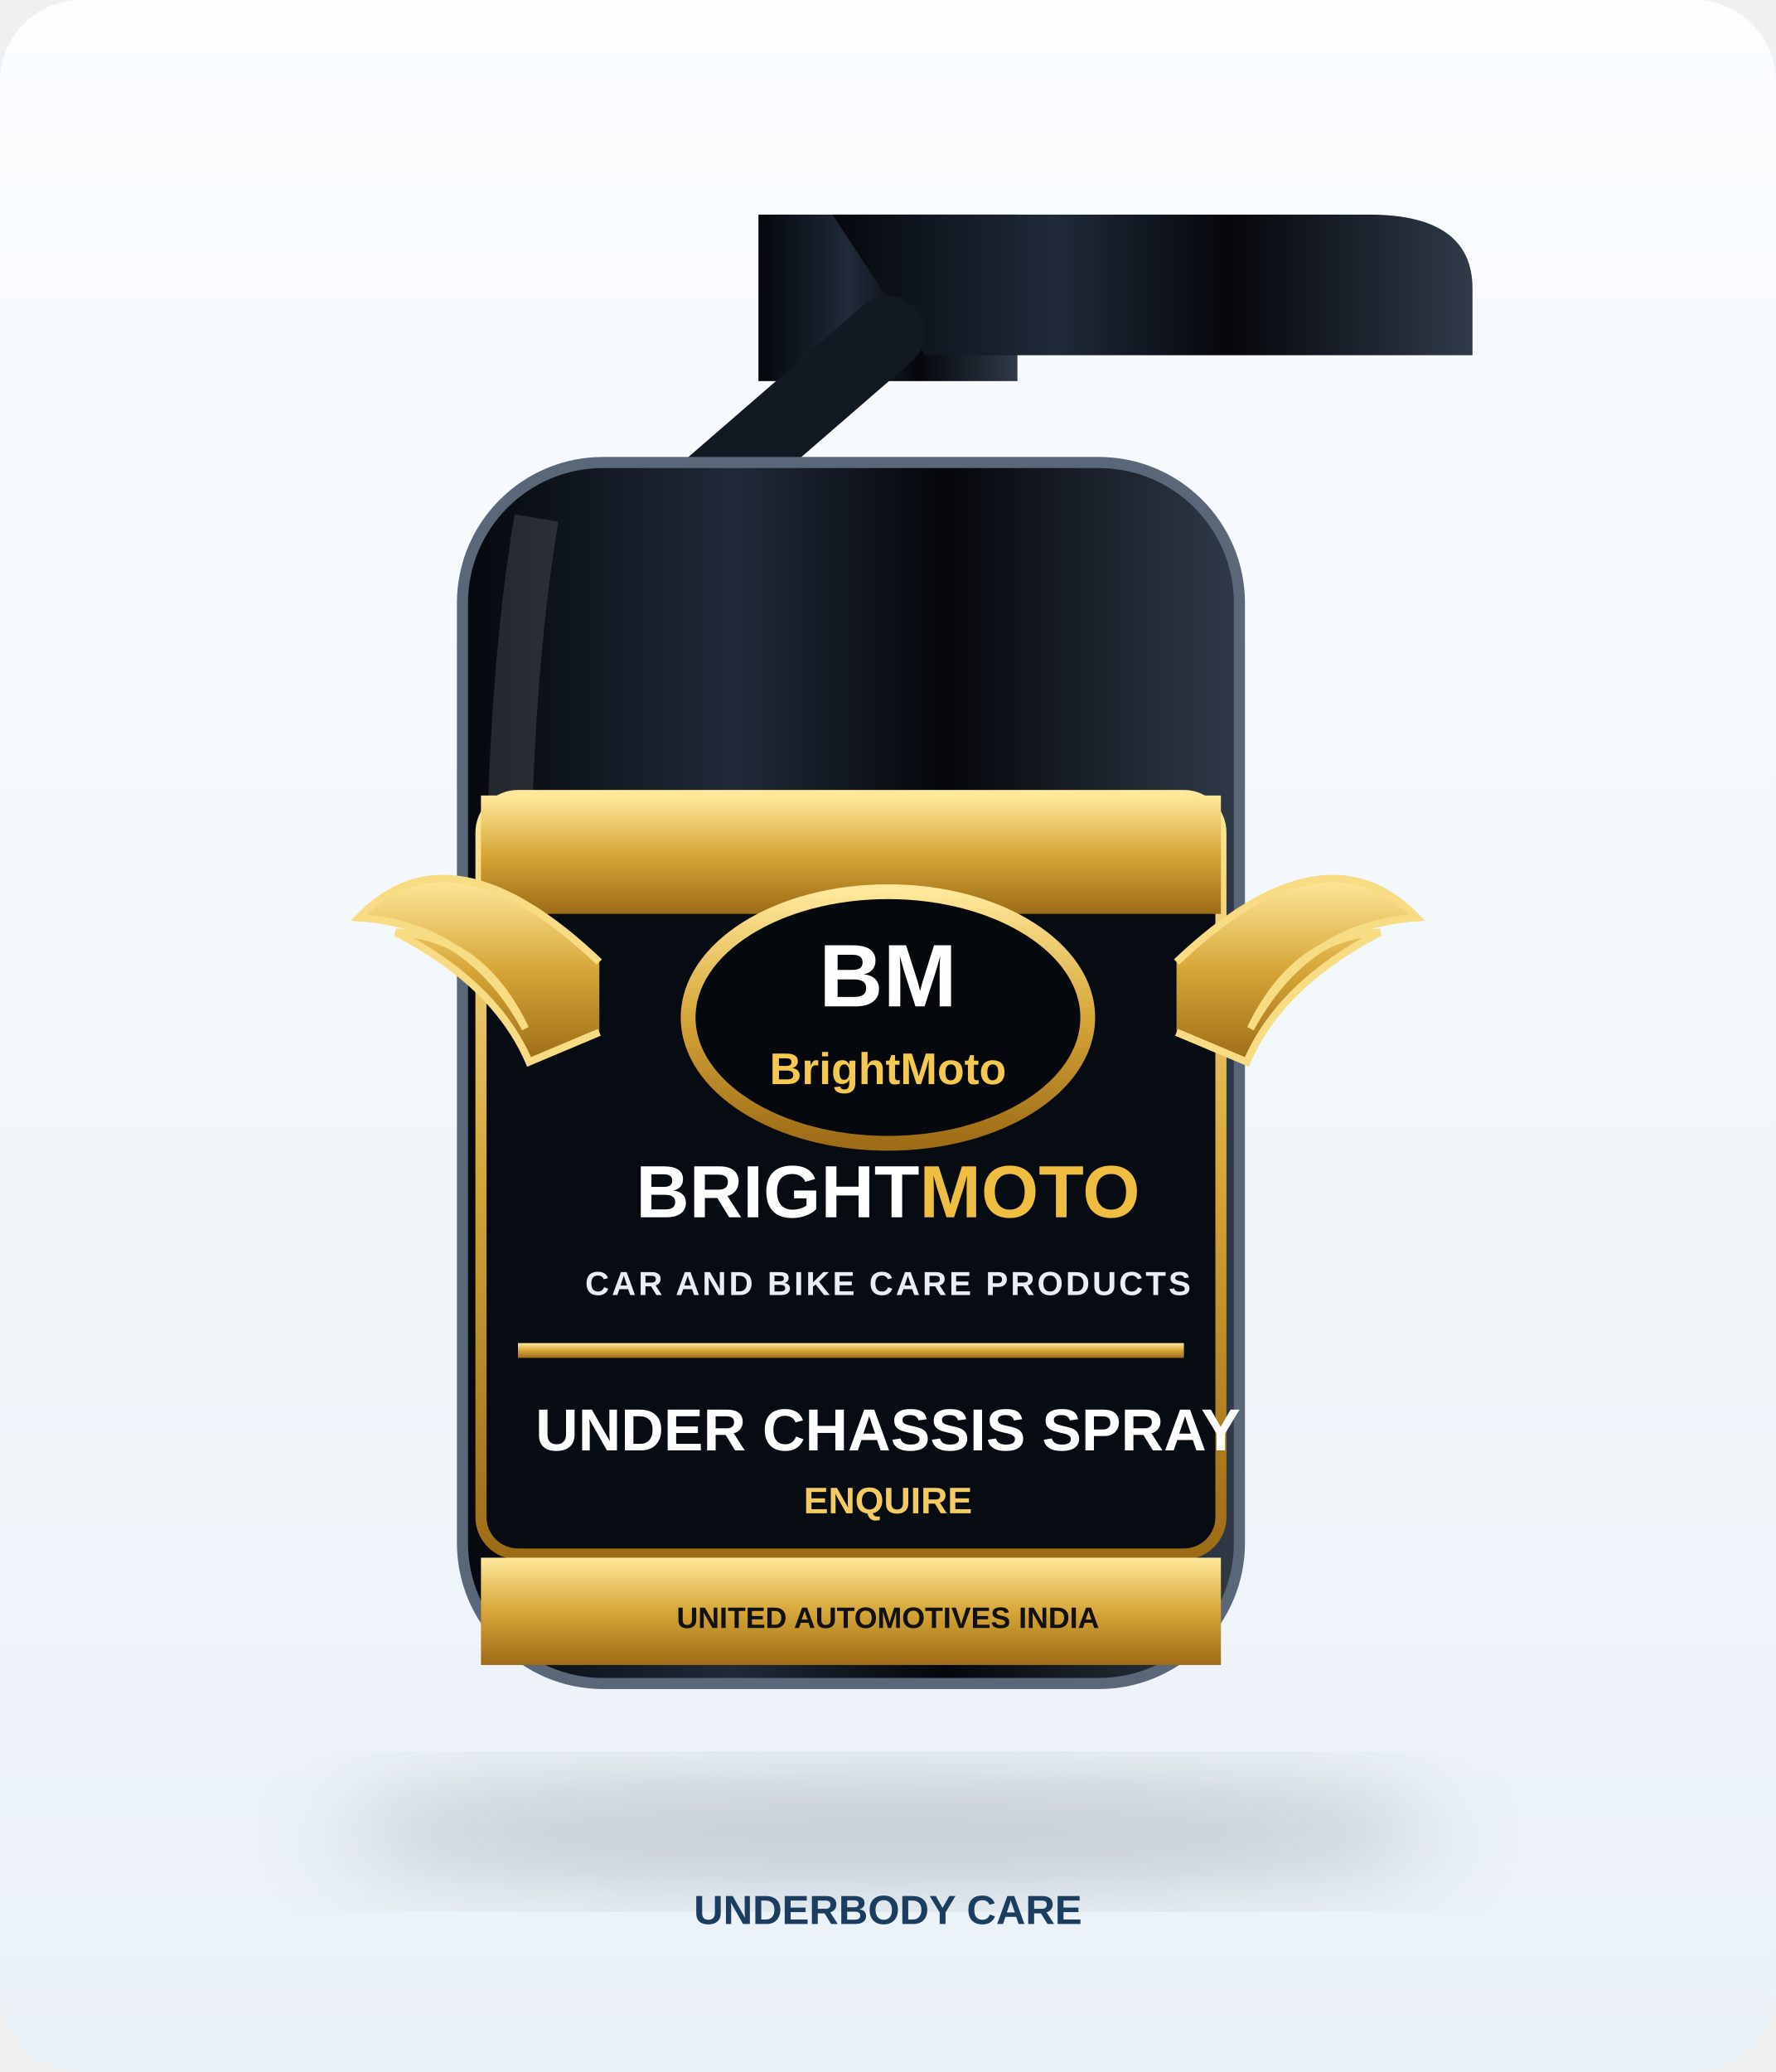
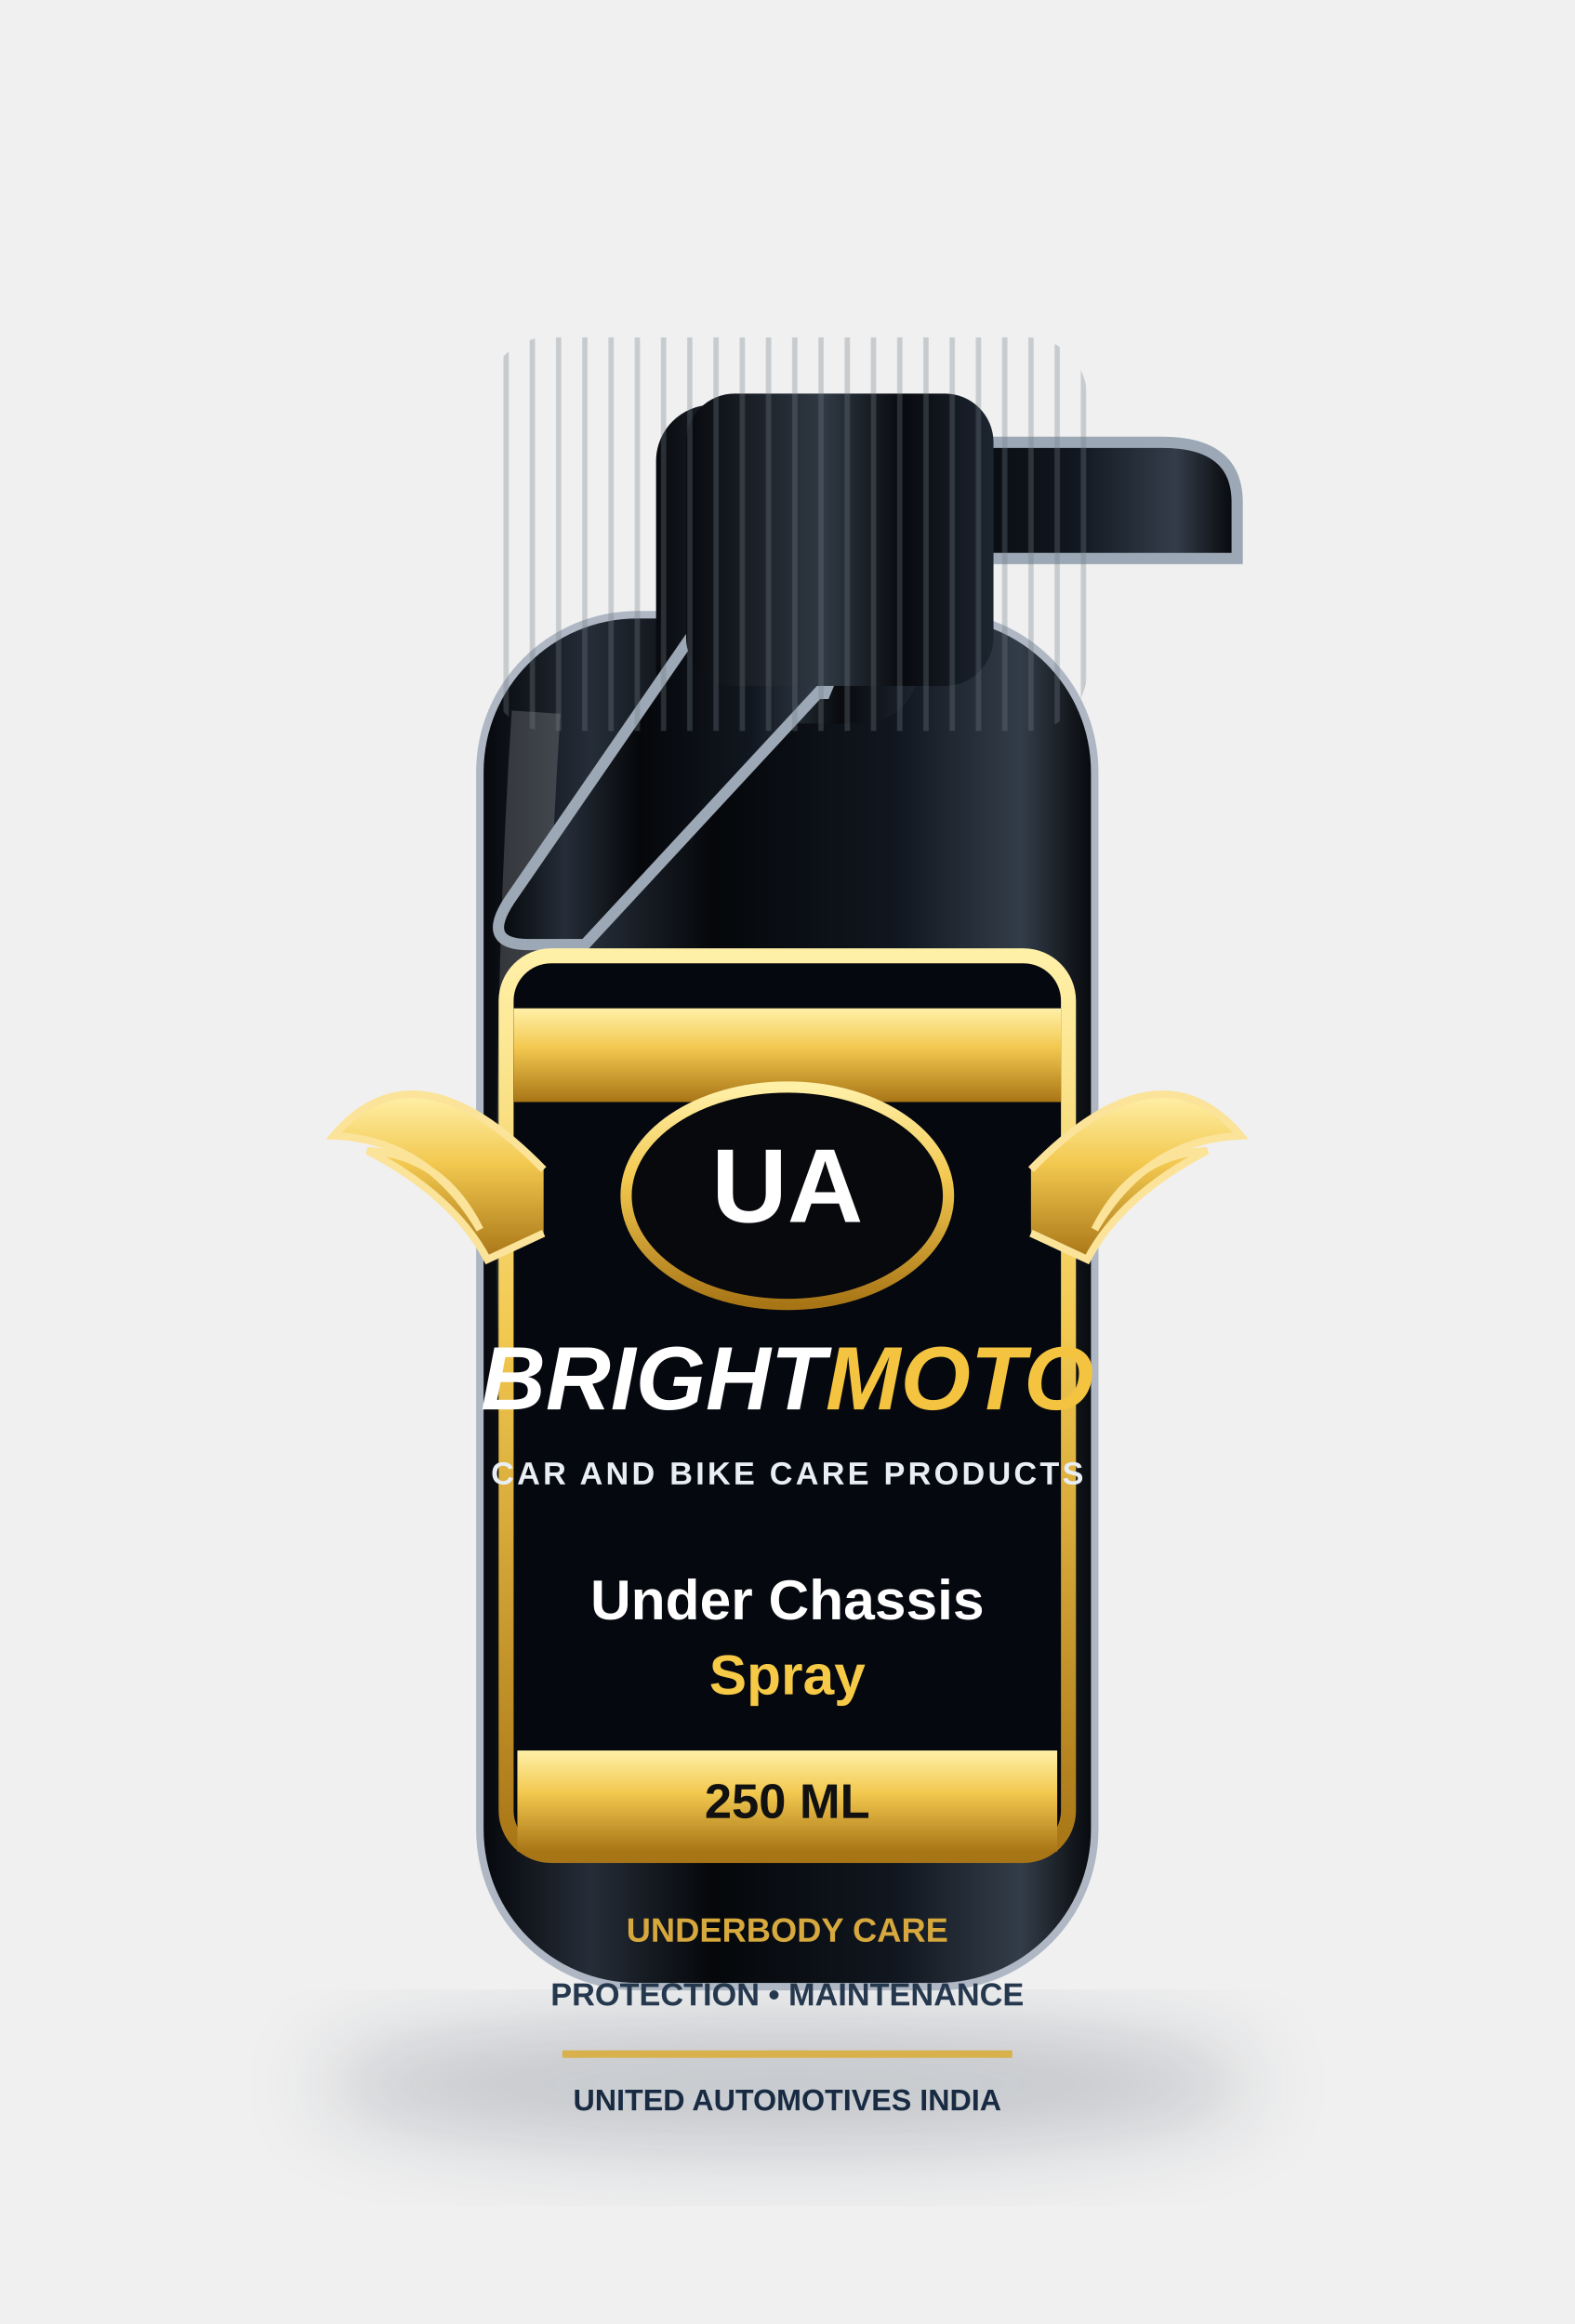
- <svg xmlns="http://www.w3.org/2000/svg" viewBox="0 0 480 560" role="img" aria-label="BrightMoto Under Chassis Spray bottle artwork">
+ <svg xmlns="http://www.w3.org/2000/svg" viewBox="0 0 420 620" role="img" aria-label="BrightMoto Under Chassis Spray realistic black and gold product bottle">
  <defs>
-     <linearGradient id="bg" x2="0" y2="1">
-       <stop stop-color="#fbfdff" />
-       <stop offset="1" stop-color="#eaf1f7" />
+     <linearGradient id="body" x1="0" x2="1">
+       <stop stop-color="#05070b" />
+       <stop offset=".18" stop-color="#252d38" />
+       <stop offset=".38" stop-color="#05070a" />
+       <stop offset=".68" stop-color="#111720" />
+       <stop offset=".88" stop-color="#333d49" />
+       <stop offset="1" stop-color="#05070a" />
    </linearGradient>
-     <linearGradient id="black" x2="1" y2="0">
-       <stop stop-color="#05080d" />
-       <stop offset=".35" stop-color="#202a39" />
-       <stop offset=".62" stop-color="#05070b" />
-       <stop offset="1" stop-color="#303a49" />
+     <linearGradient id="cap" x1="0" x2="1">
+       <stop stop-color="#07090d" />
+       <stop offset=".45" stop-color="#303944" />
+       <stop offset=".7" stop-color="#080a0e" />
+       <stop offset="1" stop-color="#1d2530" />
    </linearGradient>
-     <linearGradient id="gold" x2="0" y2="1">
-       <stop stop-color="#ffe89b" />
-       <stop offset=".5" stop-color="#d6a638" />
-       <stop offset="1" stop-color="#9d6c16" />
+     <linearGradient id="gold" x1="0" x2="0" y1="0" y2="1">
+       <stop stop-color="#fff0a8" />
+       <stop offset=".42" stop-color="#f2c84f" />
+       <stop offset="1" stop-color="#a87516" />
    </linearGradient>
-     <linearGradient id="blue" x2="1" y2="0">
-       <stop stop-color="#063b82" />
-       <stop offset=".5" stop-color="#168ee8" />
-       <stop offset="1" stop-color="#061f4b" />
+     <linearGradient id="blue" x1="0" x2="1">
+       <stop stop-color="#061d49" />
+       <stop offset=".5" stop-color="#138ce8" />
+       <stop offset="1" stop-color="#061d49" />
    </linearGradient>
-     <filter id="shadow">
-       <feGaussianBlur stdDeviation="12" />
+     <filter id="shadow" x="-30%" y="-20%" width="160%" height="160%">
+       <feGaussianBlur stdDeviation="11" />
    </filter>
+     <pattern id="ribs" width="7" height="7" patternUnits="userSpaceOnUse">
+       <path d="M2 0v7" stroke="#737c87" stroke-opacity=".45" stroke-width="1.4" />
+     </pattern>
  </defs>
-   <rect width="480" height="560" rx="22" fill="url(#bg)" />
-   <ellipse cx="240" cy="495" rx="150" ry="18" fill="#17283a" opacity=".18" filter="url(#shadow)" />
-   <g>
-     <path d="M205 58h70v45h-70z" fill="url(#black)" />
-     <path d="M225 58h145q28 0 28 20v18H250z" fill="url(#black)" />
-     <path d="M240 90l-90 78" stroke="#111923" stroke-width="20" stroke-linecap="round" />
-     <rect x="125" y="125" width="210" height="330" rx="38" fill="url(#black)" stroke="#596779" stroke-width="3" />
-     <path d="M145 140q-15 90 0 245" stroke="#fff" stroke-opacity=".12" stroke-width="12" fill="none" />
-     <rect x="130" y="215" width="200" height="205" rx="10" fill="#070b12" stroke="url(#gold)" stroke-width="3" />
-     <path d="M130 215h200v32h-200z" fill="url(#gold)" />
-     <g transform="translate(240 275)">
-       <path d="M-78 -15q-40 -38 -65 -12q30 2 45 30q-12 -25 -35 -26q27 14 36 35l19 -8M78 -15q40 -38 65 -12q-30 2 -45 30q12 -25 35 -26q-27 14 -36 35l-19 -8" fill="url(#gold)" stroke="#f7dc83" stroke-width="2" />
-       <ellipse rx="54" ry="34" fill="#05080d" stroke="url(#gold)" stroke-width="4" />
-       <text y="-3" text-anchor="middle" font-family="Arial" font-weight="bold" font-size="24" fill="#fff">BM</text>
-       <text y="18" text-anchor="middle" font-family="Arial" font-weight="bold" font-size="12" fill="#f5c84f">BrightMoto</text>
-     </g>
-     <text x="240" y="329" text-anchor="middle" font-family="Arial" font-weight="900" font-size="20" fill="#fff">BRIGHT<tspan fill="#efbd3f">MOTO</tspan>
-     </text>
-     <text x="240" y="350" text-anchor="middle" font-family="Arial" font-weight="bold" font-size="9" letter-spacing=".7" fill="#e9eef4">CAR AND BIKE CARE PRODUCTS</text>
-     <rect x="140" y="363" width="180" height="4" fill="url(#gold)" />
-     <text x="240" y="392" text-anchor="middle" font-family="Arial" font-weight="900" font-size="16" fill="#fff">UNDER CHASSIS SPRAY</text>
-     <text x="240" y="409" text-anchor="middle" font-family="Arial" font-weight="bold" font-size="10" fill="#f4cb62">ENQUIRE</text>
-     <rect x="130" y="421" width="200" height="29" rx="0 0 25 25" fill="url(#gold)" />
-     <text x="240" y="440" text-anchor="middle" font-family="Arial" font-size="8" font-weight="bold" fill="#111">UNITED AUTOMOTIVES INDIA</text>
+   <ellipse cx="210" cy="556" rx="125" ry="18" fill="#15283c" opacity=".2" filter="url(#shadow)" />
+   <rect x="128" y="164" width="164" height="366" rx="42" fill="url(#body)" stroke="#aeb7c3" stroke-width="2" />
+   <path d="M143 190q-8 120 0 280" stroke="#fff" stroke-opacity=".17" stroke-width="13" fill="none" />
+   <rect x="175" y="108" width="70" height="85" rx="15" fill="url(#cap)" />
+   <path d="M200 118h110q20 0 20 16v15h-95l-15 36h-26z" fill="url(#body)" stroke="#9ca8b5" stroke-width="3" />
+   <path d="M198 150l-62 90q-8 12 5 12h15l76-82" fill="url(#body)" stroke="#9ca8b5" stroke-width="3" />
+   <rect x="183" y="105" width="82" height="78" rx="13" fill="url(#cap)" />
+   <rect x="130" y="90" width="160" height="105" rx="16" fill="url(#ribs)" opacity=".7" />
+   <rect x="135" y="255" width="150" height="240" rx="12" fill="#05080e" stroke="url(#gold)" stroke-width="4" />
+   <path d="M137 269h146v25H137z" fill="url(#gold)" />
+   <g transform="translate(210 319)">
+     <path d="M-65 -7q-34 -35 -56 -9q25 1 39 25q-10 -20 -30 -21q23 12 32 29l15 -7M65 -7q34 -35 56 -9q-25 1 -39 25q10 -20 30 -21q-23 12 -32 29l-15 -7" fill="url(#gold)" stroke="#fbe39a" stroke-width="2" />
+     <ellipse rx="43" ry="29" fill="#07090d" stroke="url(#gold)" stroke-width="3" />
+     <text y="7" text-anchor="middle" font-family="Arial,sans-serif" font-size="28" font-weight="900" fill="#fff">UA</text>
  </g>
-   <text x="240" y="520" text-anchor="middle" font-family="Arial" font-size="11" font-weight="bold" fill="#1b3d60">UNDERBODY CARE</text>
+   <text x="210" y="376" text-anchor="middle" font-family="Arial,sans-serif" font-size="24" font-style="italic" font-weight="900" fill="#fff">BRIGHT<tspan fill="#f4c33f">MOTO</tspan>
+   </text>
+   <text x="210" y="396" text-anchor="middle" font-family="Arial,sans-serif" font-size="8.5" letter-spacing=".8" font-weight="700" fill="#e9eef5">CAR AND BIKE CARE PRODUCTS</text>
+   <path d="M145 407h130" stroke="url(#gold)" stroke-width="2" />
+   <text x="210" y="432" text-anchor="middle" font-family="Arial,sans-serif" font-size="15" font-weight="900" fill="#fff">Under Chassis</text>
+   <text x="210" y="452" text-anchor="middle" font-family="Arial,sans-serif" font-size="15" font-weight="900" fill="#f6c947">Spray</text>
+   <rect x="138" y="467" width="144" height="27" fill="url(#gold)" />
+   <text x="210" y="485" text-anchor="middle" font-family="Arial,sans-serif" font-size="13" font-weight="900" fill="#111">250 ML</text>
+   <text x="210" y="518" text-anchor="middle" font-family="Arial,sans-serif" font-size="9" font-weight="900" fill="#d6a83d">UNDERBODY CARE</text>
+   <text x="210" y="535" text-anchor="middle" font-family="Arial,sans-serif" font-size="8.5" font-weight="700" fill="#25384d">PROTECTION • MAINTENANCE</text>
+   <path d="M150 548h120" stroke="#d8b14c" stroke-width="2" />
+   <text x="210" y="563" text-anchor="middle" font-family="Arial,sans-serif" font-size="8" font-weight="900" fill="#182b42">UNITED AUTOMOTIVES INDIA</text>
</svg>
